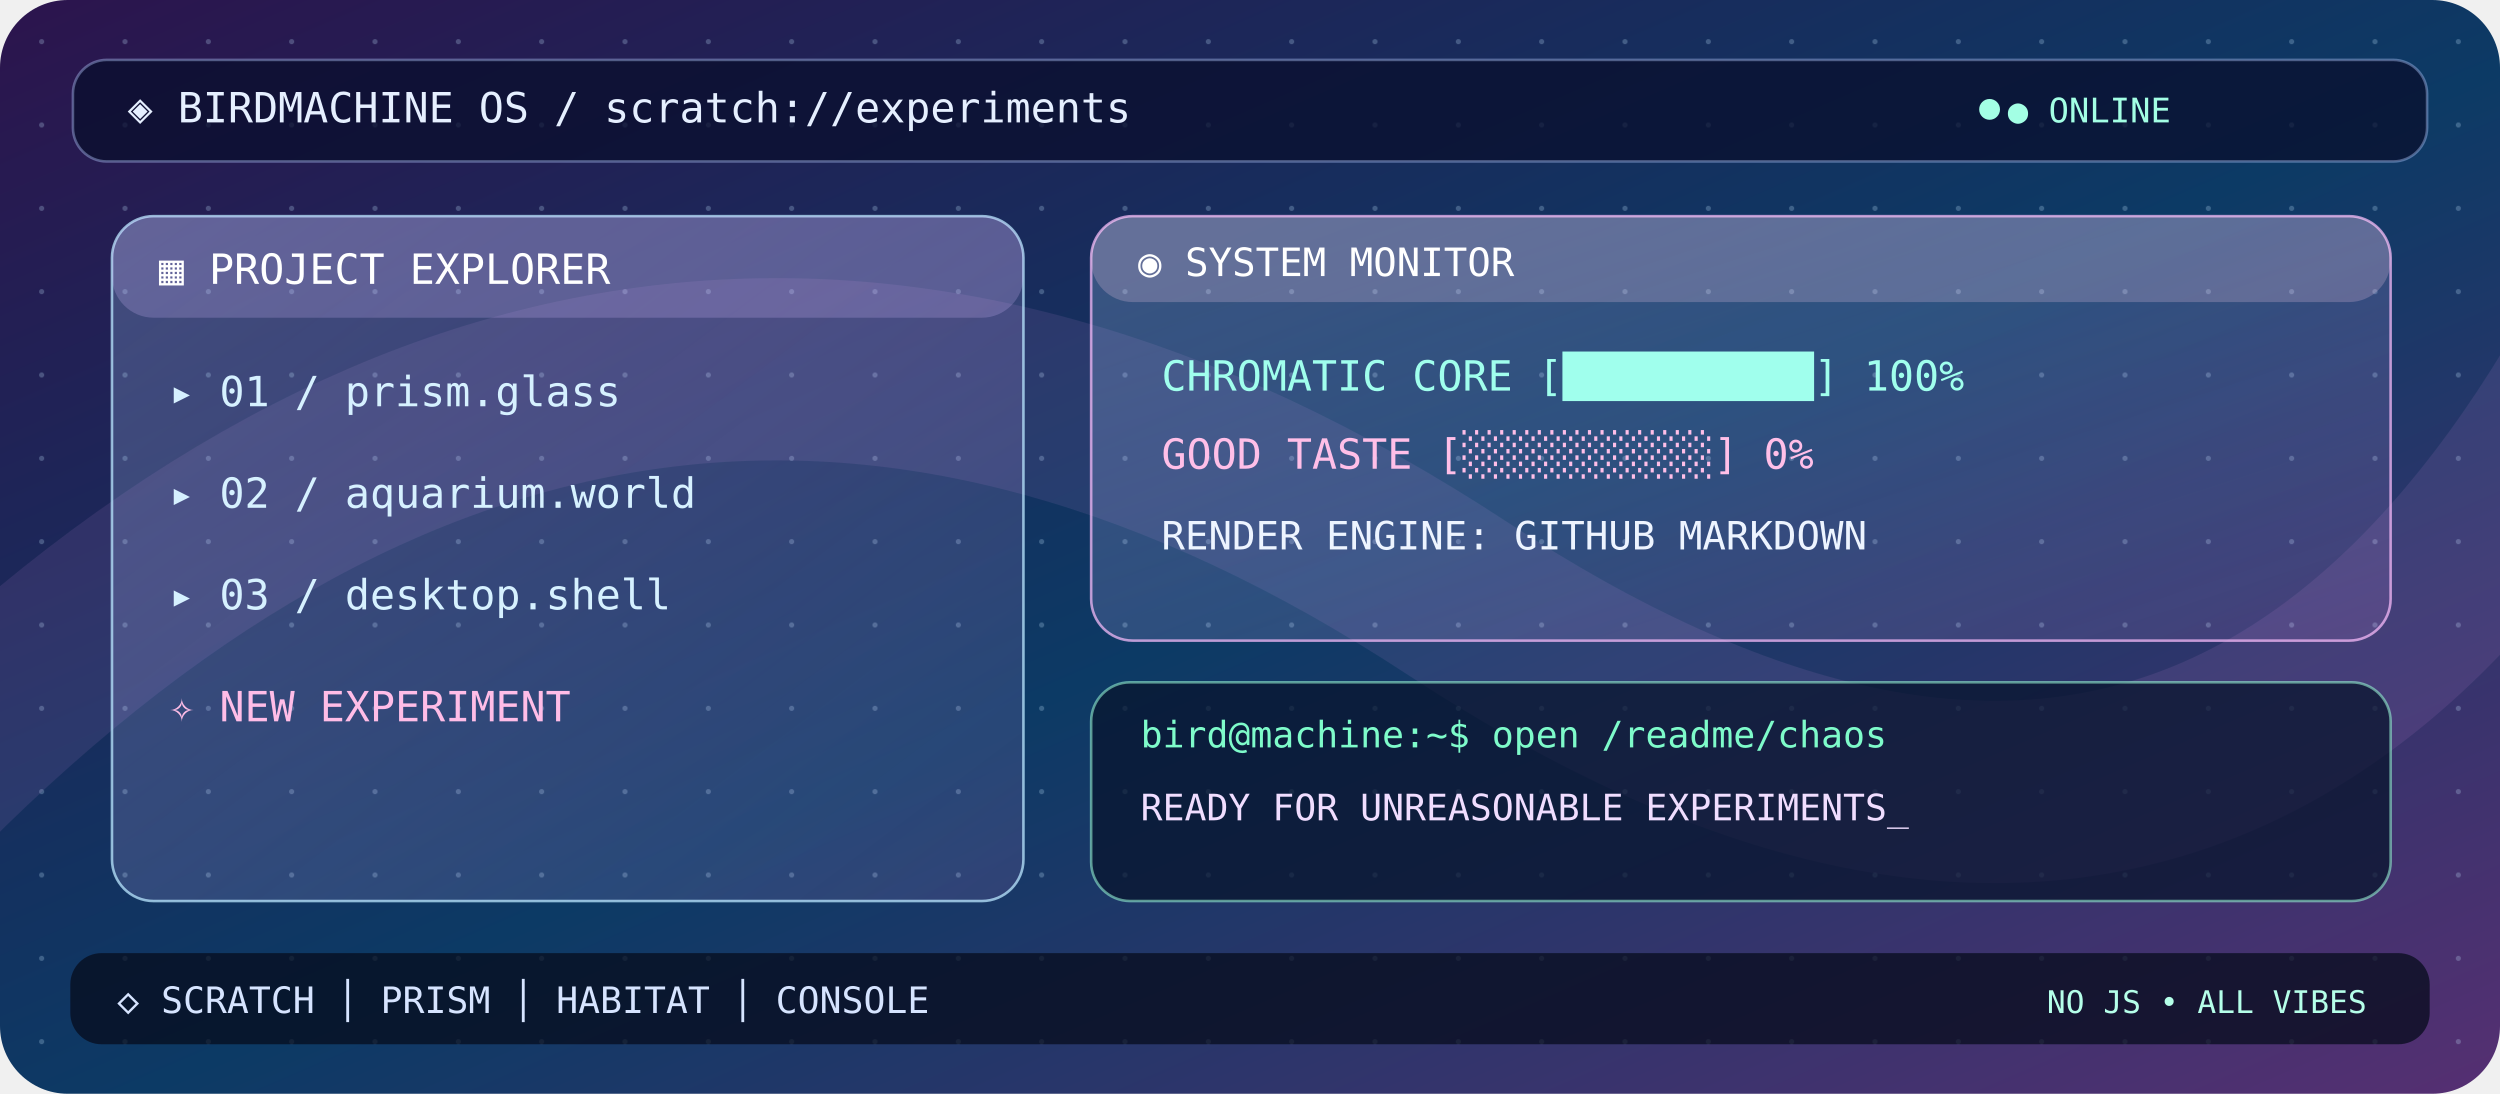
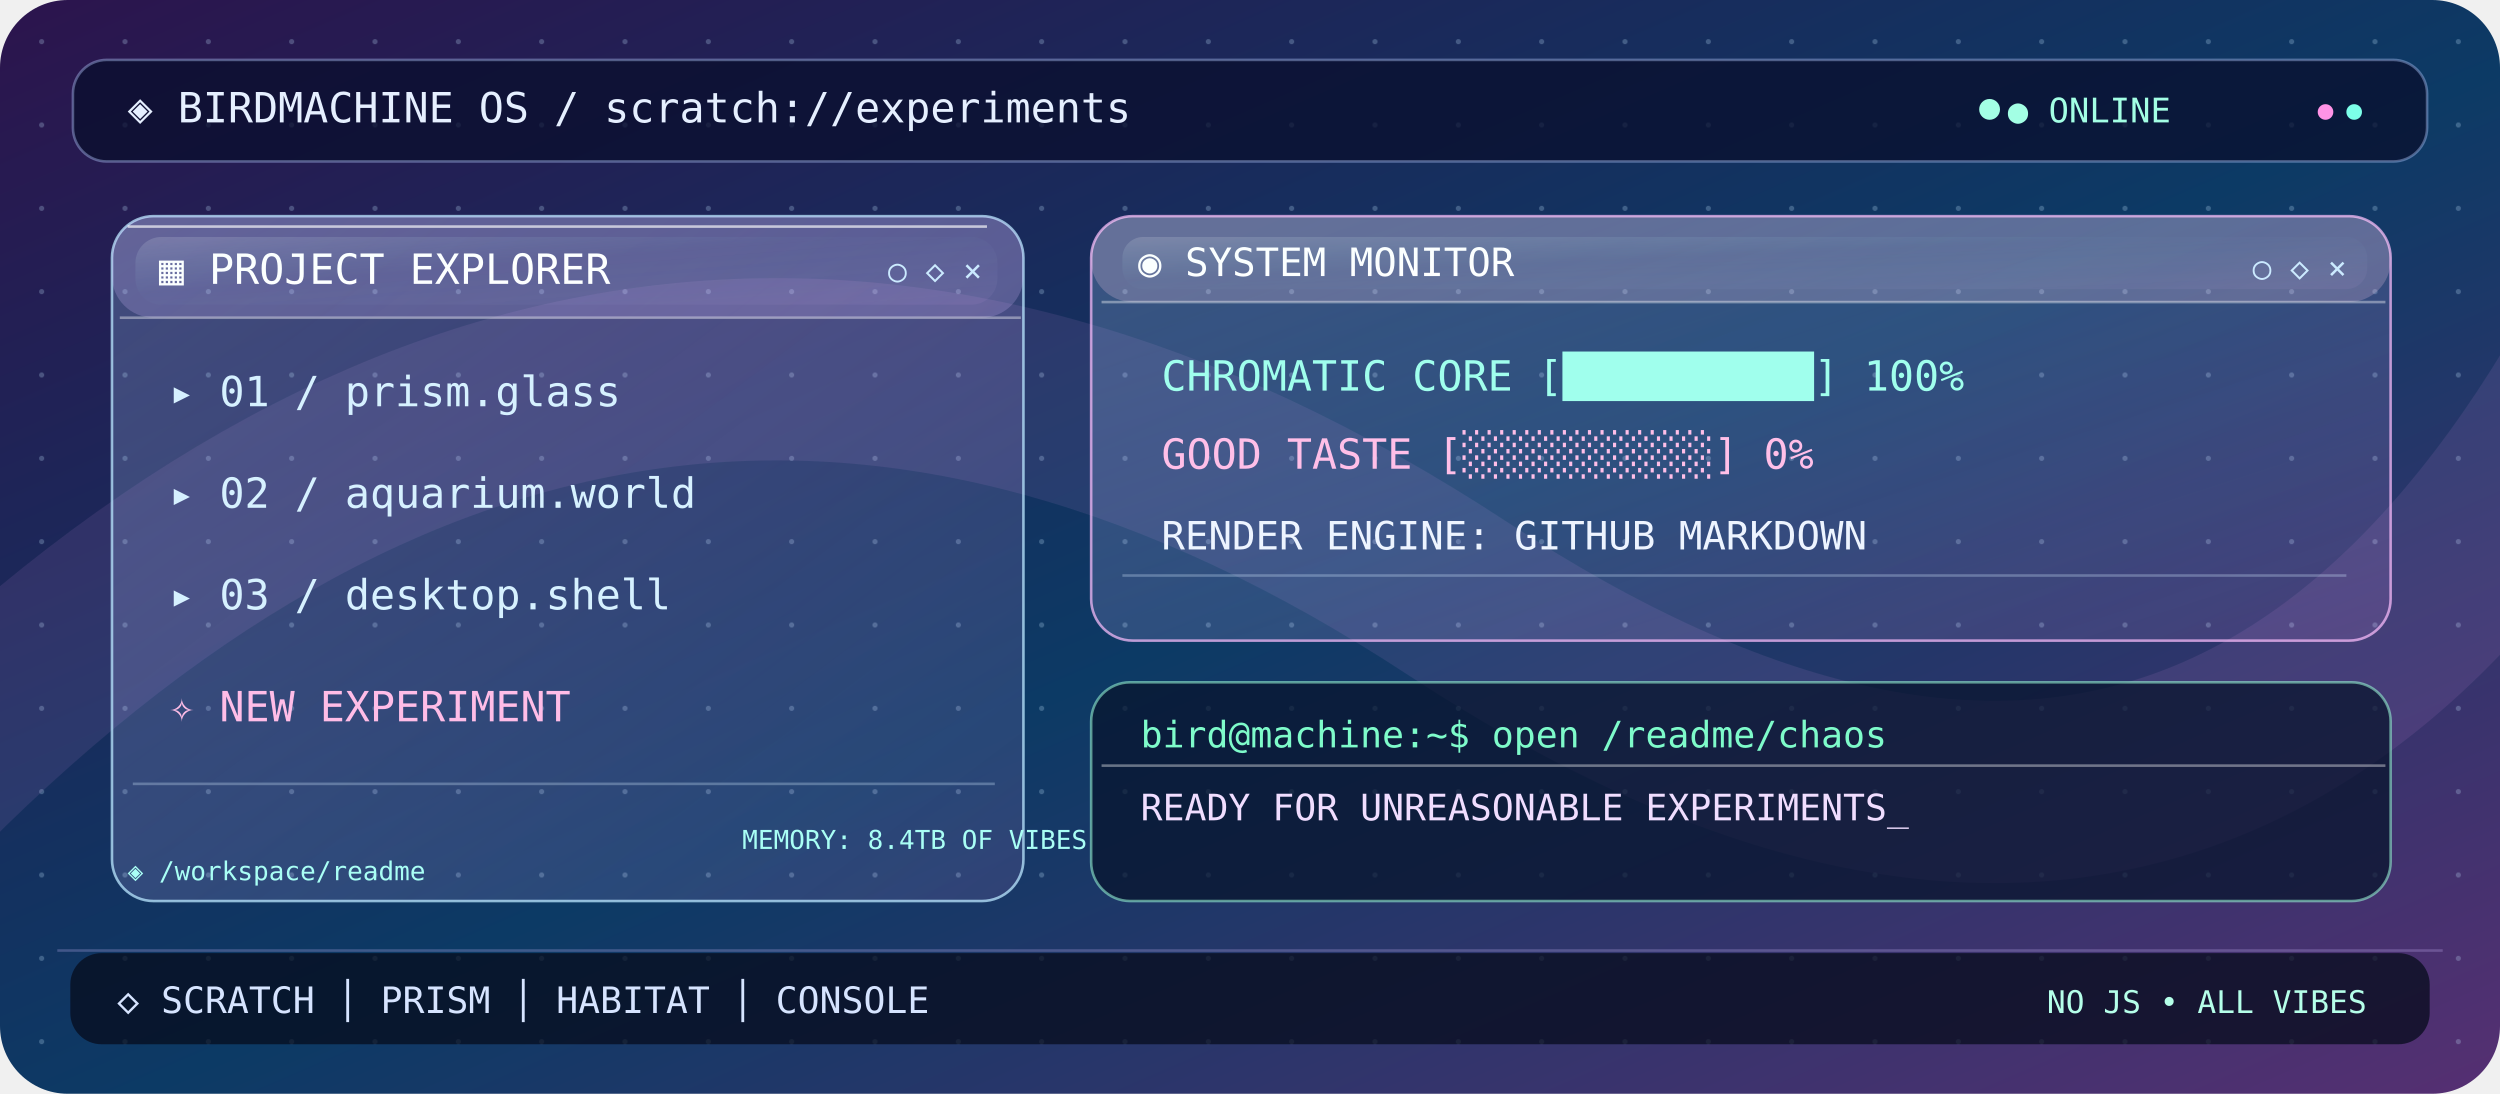
<svg xmlns="http://www.w3.org/2000/svg" width="960" height="420" viewBox="0 0 960 420" role="img" aria-label="Faux translucent desktop with project explorer, aquarium window, terminal and animated status lights">
  <defs>
    <linearGradient id="bg" x2="1" y2="1">
      <stop stop-color="#2c144d" />
      <stop offset=".53" stop-color="#0c3a65" />
      <stop offset="1" stop-color="#562f72" />
    </linearGradient>
    <linearGradient id="panel" x2="1" y2="1">
      <stop stop-color="#9edbff" stop-opacity=".24" />
      <stop offset="1" stop-color="#ff9ffb" stop-opacity=".1" />
    </linearGradient>
    <pattern id="dots" width="32" height="32" patternUnits="userSpaceOnUse">
      <circle cx="16" cy="16" r="1" fill="#c5e8ff" opacity=".25" />
    </pattern>
  </defs>
  <rect width="960" height="420" rx="26" fill="url(#bg)" />
  <rect width="960" height="420" rx="26" fill="url(#dots)" />
  <path d="M-40 310Q240 20 560 230T1040 55" stroke="#fca8fc" stroke-width="70" opacity=".09" fill="none" />
  <rect x="28" y="23" width="904" height="39" rx="13" fill="#090e2c" fill-opacity=".75" stroke="#b5caff" stroke-opacity=".4" />
  <text x="49" y="47" font-size="16" font-family="monospace" fill="#e5efff">◈  BIRDMACHINE OS  /  scratch://experiments</text>
  <text x="771" y="47" font-size="13" font-family="monospace" fill="#a3ffe4">● ONLINE</text>
  <circle cx="764" cy="42" r="4" fill="#a3ffe4">
    <animate attributeName="opacity" values="1;.2;1" dur="2s" repeatCount="indefinite" />
  </circle>
  <rect x="43" y="83" width="350" height="263" rx="16" fill="url(#panel)" stroke="#b9e6ff" stroke-opacity=".75" />
  <rect x="43" y="83" width="350" height="39" rx="16" fill="#d7bcff" fill-opacity=".22" />
  <text x="61" y="109" font-family="monospace" fill="#fff" font-size="16">▦  PROJECT EXPLORER</text>
  <g font-family="monospace" font-size="16" fill="#d6f1ff">
    <text x="65" y="156">▸  01 / prism.glass</text>
    <text x="65" y="195">▸  02 / aquarium.world</text>
    <text x="65" y="234">▸  03 / desktop.shell</text>
    <text x="65" y="277" fill="#ffbde7">✧  NEW EXPERIMENT</text>
  </g>
  <rect x="419" y="83" width="499" height="163" rx="16" fill="url(#panel)" stroke="#ffc1ff" stroke-opacity=".7" />
  <rect x="419" y="83" width="499" height="33" rx="16" fill="#ffd1ed" fill-opacity=".22" />
  <text x="437" y="106" font-size="15" font-family="monospace" fill="#fff">◉  SYSTEM MONITOR</text>
  <text x="446" y="150" font-size="16" font-family="monospace" fill="#a0ffed">CHROMATIC CORE    [██████████] 100%</text>
  <text x="446" y="180" font-size="16" font-family="monospace" fill="#ffbfe8">GOOD TASTE        [░░░░░░░░░░]   0%</text>
  <text x="446" y="211" font-size="15" font-family="monospace" fill="#edf4ff">RENDER ENGINE: GITHUB MARKDOWN</text>
  <rect x="419" y="262" width="499" height="84" rx="15" fill="#08142c" fill-opacity=".73" stroke="#9dffda" stroke-opacity=".55" />
  <text x="438" y="287" font-size="14" font-family="monospace" fill="#7efbca">bird@machine:~$ open /readme/chaos</text>
  <text x="438" y="315" font-size="14" font-family="monospace" fill="#f0ddff">READY FOR UNREASONABLE EXPERIMENTS_</text>
  <rect x="27" y="366" width="906" height="35" rx="12" fill="#060b1c" fill-opacity=".74" />
  <text x="45" y="389" font-size="14" font-family="monospace" fill="#d6e4ff">◇  SCRATCH  │  PRISM  │  HABITAT  │  CONSOLE</text>
  <text x="786" y="389" font-size="12" font-family="monospace" fill="#b5ffe9">NO JS • ALL VIBES</text>
+   <defs>
+     <linearGradient id="shine" x1="0" y1="0" x2="1" y2="1">
+       <stop stop-color="#fff" stop-opacity=".28" />
+       <stop offset=".42" stop-color="#8efffb" stop-opacity=".025" />
+       <stop offset="1" stop-color="#ffb7ff" stop-opacity=".11" />
+     </linearGradient>
+     <filter id="shadow" x="-30%" y="-30%" width="160%" height="160%">
+       <feGaussianBlur stdDeviation="8" />
+     </filter>
+   </defs>
+   <g fill="none" stroke="#ffffff" stroke-opacity=".38">
+     <path d="M46 122h346M423 116h493M423 294h493" />
+     <path d="M49 87h330" stroke="#fff" stroke-opacity=".65" />
+   </g>
+   <g font-family="monospace" font-size="12" fill="#cbebff">
+     <text x="341" y="108">○ ◇ ×</text>
+     <text x="865" y="107">○ ◇ ×</text>
+   </g>
+   <g opacity=".56">
+     <rect x="52" y="91" width="331" height="26" rx="10" fill="url(#shine)" />
+     <rect x="431" y="91" width="478" height="20" rx="8" fill="url(#shine)" />
+   </g>
+   <g fill="none" stroke="#d5ecff" opacity=".3">
+     <path d="M431 221H901" />
+     <path d="M51 301H382" />
+   </g>
+   <g font-family="monospace" font-size="10" fill="#a9fff5">
+     <text x="285" y="326">MEMORY: 8.4TB OF VIBES</text>
+     <text x="49" y="338">◈  /workspace/readme</text>
+   </g>
+   <g>
+     <circle cx="893" cy="43" r="3" fill="#ff93e6">
+       <animate attributeName="opacity" values="1;.2;1" dur="2.8s" repeatCount="indefinite" />
+     </circle>
+     <circle cx="904" cy="43" r="3" fill="#7cffe9" />
+   </g>
+   <path d="M22 365H938" stroke="#d0bcff" stroke-opacity=".25" />
</svg>
